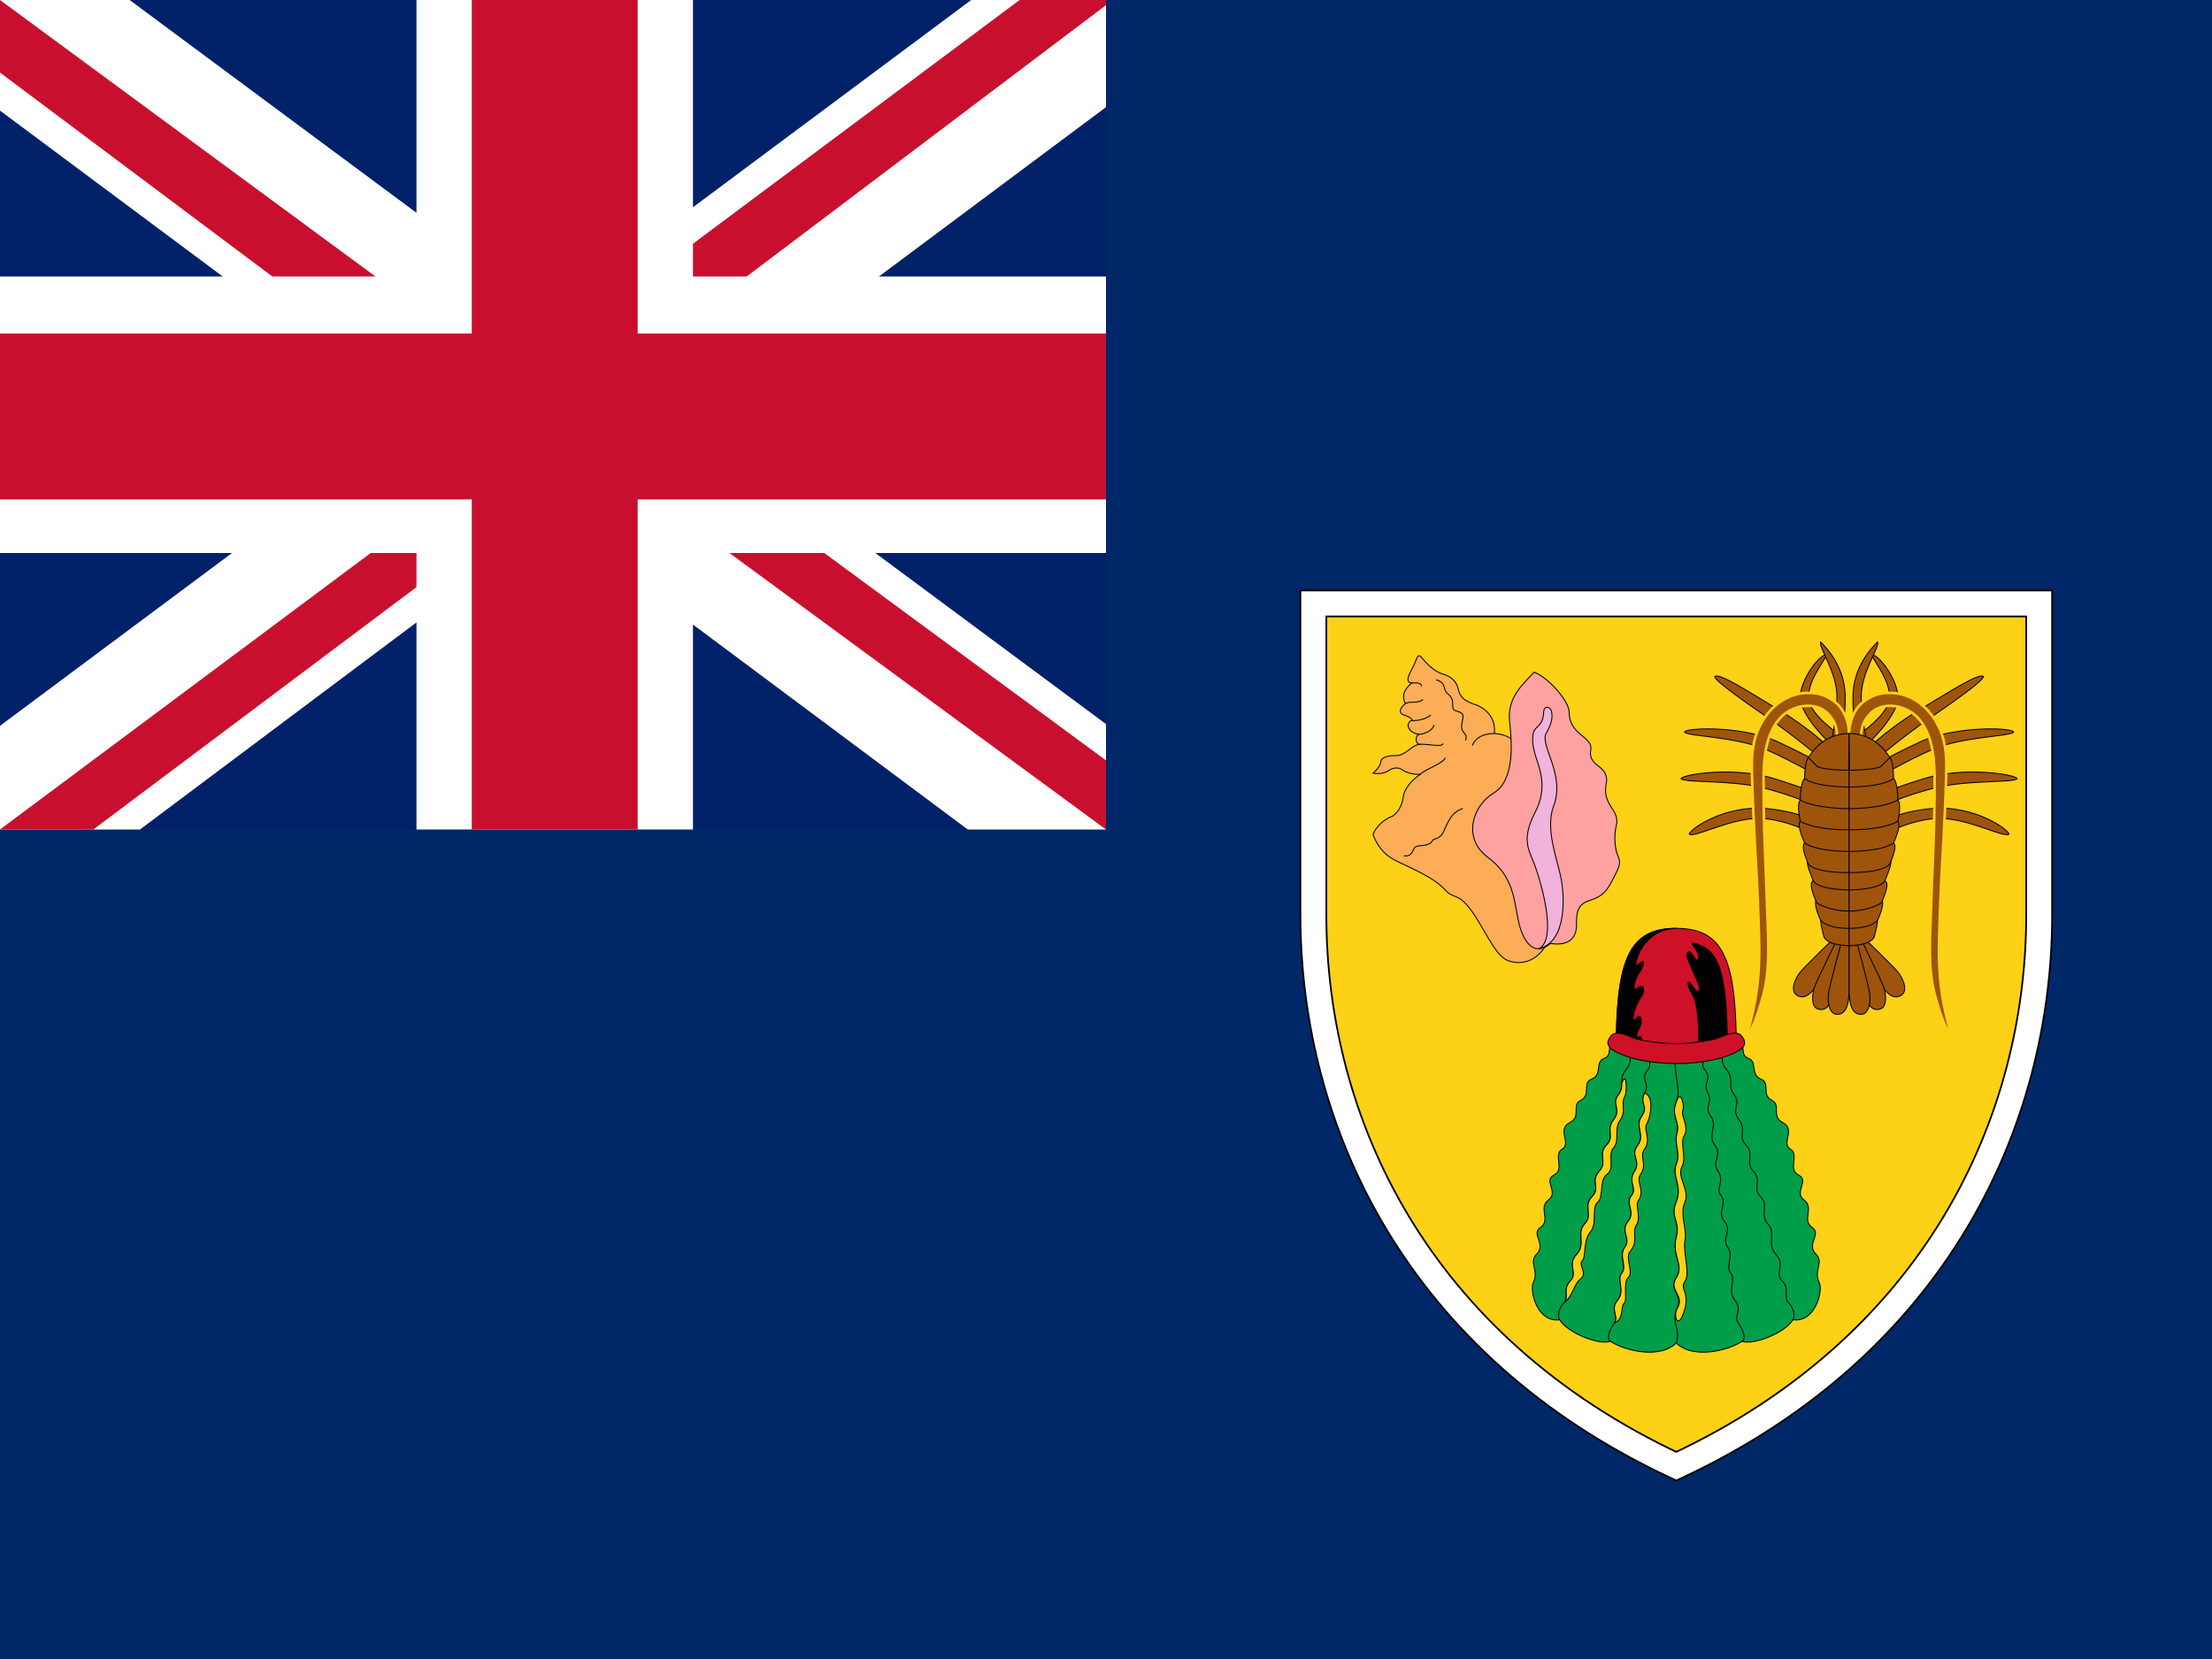
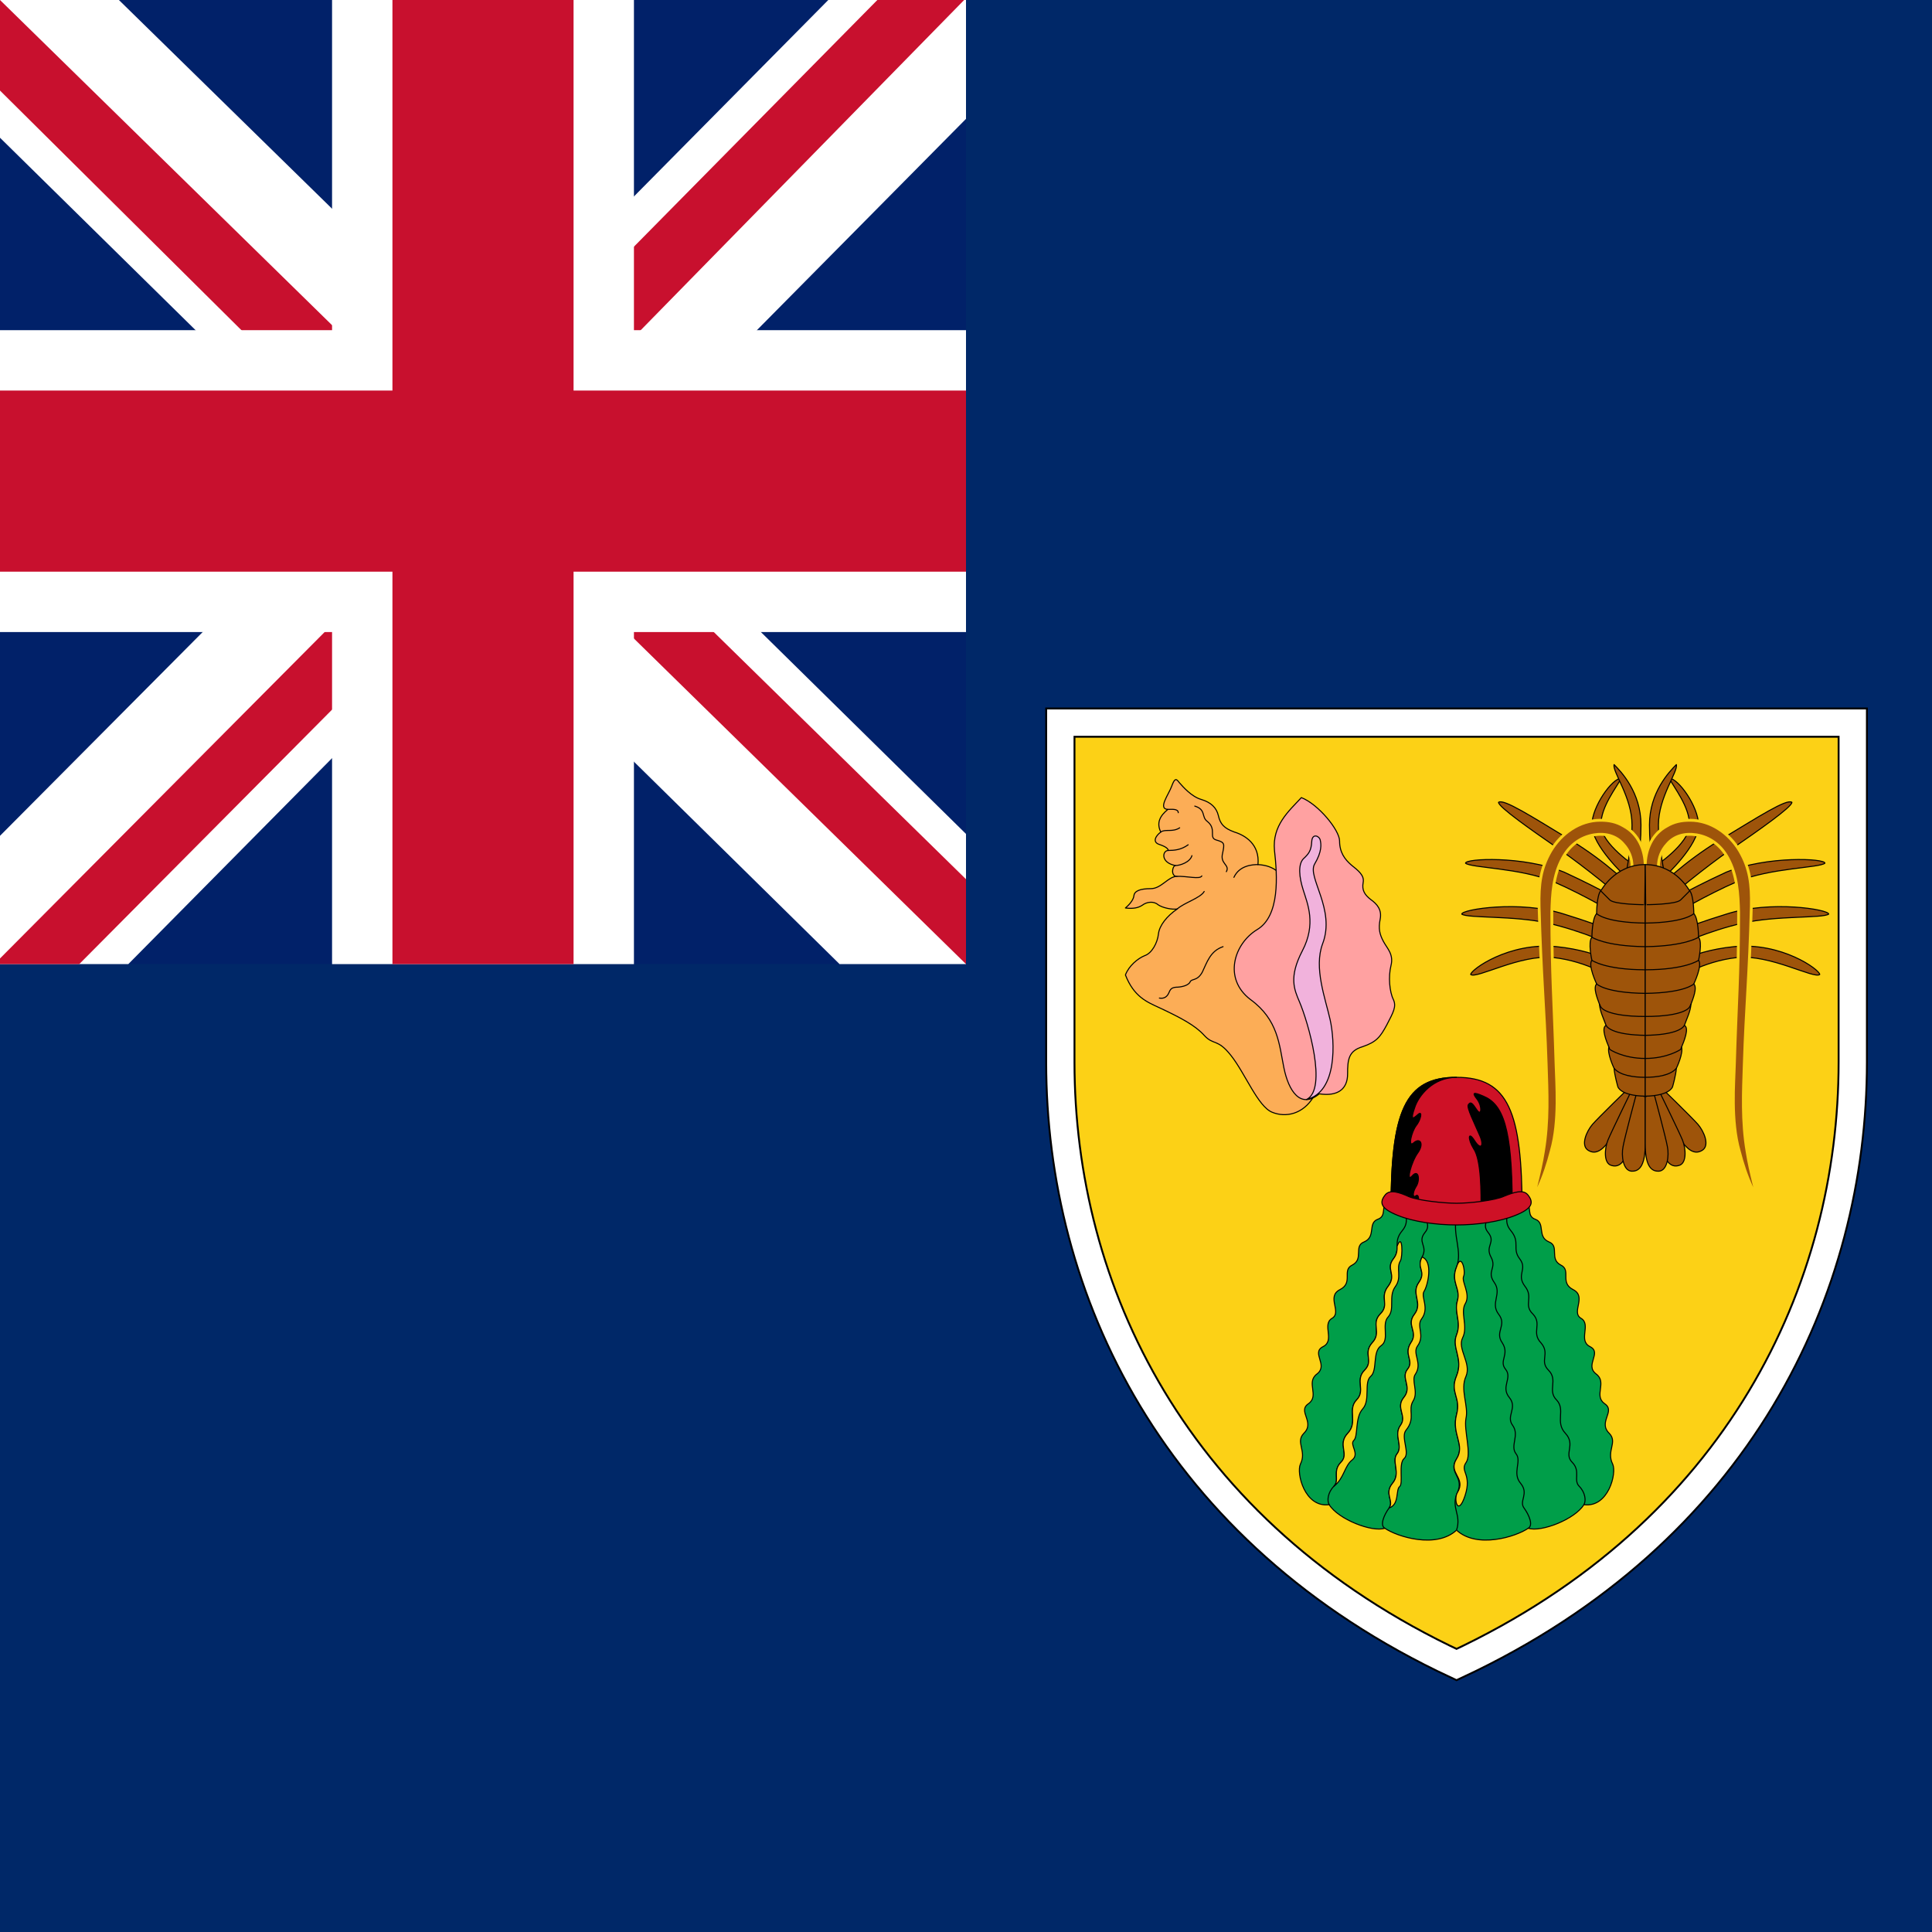
- <svg xmlns="http://www.w3.org/2000/svg" xmlns:xlink="http://www.w3.org/1999/xlink" id="flag-icons-tc" version="1.1" viewBox="0 0 640 480">
-   <path id="path314" fill="#006" d="M640 480V0H0v480h640z" style="fill:#002868;fill-opacity:1" />
-   <g id="g90" fill="none" stroke="#000" transform="matrix(.125 0 0 .125 485 299.6)">
+ <svg xmlns="http://www.w3.org/2000/svg" xmlns:xlink="http://www.w3.org/1999/xlink" id="flag-icons-tc" version="1.1" viewBox="0 0 512 512">
+   <path id="path314" fill="#006" d="M512 512V0H0v512z" style="fill:#002868;fill-opacity:1;stroke-width:.924" />
+   <g id="g90" fill="none" stroke="#000" transform="matrix(.125 0 0 .125 386 316.5)">
    <path id="use26" d="M840-1000v720C840 200 600 717 0 997-600 717-840 200-840-280v-720z" style="fill:#fcd116;stroke-width:64" />
    <path id="use28" d="M840-1000v720C840 200 600 717 0 997-600 717-840 200-840-280v-720z" style="stroke:#fff;stroke-width:56" />
    <g id="g88" stroke-linecap="round" stroke-linejoin="round" stroke-width="2.2">
      <g id="g38" transform="translate(-400 -400)">
        <path id="path30" fill="#fcad56" d="M97 193c-22 37-59 45-88 33-30-12-57-82-87-120-29-37-37-21-57-43-19-21-49-37-96-59-26-12-53-23-71-69 7-19 26-35 41-41 15-5 27-27 29-46 2-18 18-38 40-53-10 2-31-2-41-9-9-8-24-6-33 1-9 6-20 8-36 6 6-5 17-16 18-26s13-15 36-15c22 0 37-26 55-26-13 0-10-22-3-23-32-6-28-32-15-32-1-4-5-8-20-13-14-5-7-18 4-26-10-20-1-35 15-48-22-1 2-32 8-49 6-16 9-18 16-8 8 9 26 30 47 36 20 6 32 17 36 34 4 18 12 27 34 35 23 7 54 26 50 69 18 1 31 6 42 15" />
        <path id="path32" fill="#ffa1a1" d="M152-349c0 24 11 39 25 51 15 12 28 22 25 37-3 16 3 26 16 36 14 10 24 22 20 42s-1 32 7 47 22 27 16 51-3 56 5 72c7 15 0 27-14 54-14 26-22 36-51 46-30 9-32 27-32 58 0 32-21 48-60 42-40 33-65-6-75-55S22 30-37-13c-58-44-35-118 14-148 49-29 43-115 37-168-5-53 30-83 57-112 36 14 81 69 81 92z" />
        <path id="path34" fill="#f1b2dc" d="M67-8c-11-26-23-52 6-108 30-57 11-100 2-129-9-28-11-54 0-66 12-11 17-18 18-37 1-18 16-12 18-3s4 24-12 51c-16 28 45 96 17 169-19 51 6 116 16 161s16 153-50 169c45-22 3-165-15-207Z" />
        <path id="path36" d="M-230-16c11 2 17-4 20-11s5-11 15-12c10 0 26-3 30-11 3-8 15-1 26-21 10-21 17-45 44-54m74-174c-10 0-39 1-51 27m-83-151c24 7 14 23 26 32 22 17 2 35 20 40s17 8 13 28c-6 23 16 24 8 39m-104 79c14-13 49-23 57-37m-58-32c21-1 49 7 53-1m-56-22c10 0 31-7 35-21m-50-11c12 0 27-1 42-12m-58-27c9-7 25 1 40-9m-25-39c7 0 22-2 22 7" />
      </g>
      <g id="g65" fill="#9e540a" transform="translate(400 -400)">
        <g id="L1">
          <path id="path40" d="M-55-233s-70-59-128-99-128-89-128-99c11-8 70 30 151 79 82 50 128 99 128 99zm-5 40s-68-41-135-70c-70-29-175-29-186-39 0-10 122-16 209 19 89 41 135 70 135 70zm-1 68s-74-34-146-50c-70-16-170-10-182-19 0-10 124-30 217 0 94 29 134 49 134 49zm-4 69s-56-38-130-46c-70-7-163 46-175 36 0-10 81-69 182-59 99 10 146 49 146 49zm23-218s-71-65-71-109c0-39 43-99 62-99-10 20-43 60-43 99 0 40 75 89 75 89z" />
          <path id="path42" d="M-42-274s14-65 14-109c0-59-42-113-38-128 15 15 57 59 57 128 0 60-10 89-10 89z" />
          <g id="g47" stroke="none">
            <use xlink:href="#ant" id="use44" width="100%" height="100%" x="0" y="0" stroke="#fcd116" stroke-width="12" />
            <path id="ant" d="M-25-295c0-19-7-36-19-49-16-19-40-25-65-21-30 5-54 23-69 51-20 37-22 77-23 116 0 135 5 190 9 323 1 39 8 119-10 182-7 27-15 52-27 78 8-33 12-50 16-75 11-65 8-126 6-186-4-123-11-186-15-335-1-45 3-79 24-115 22-37 60-64 103-64 18 0 33 3 48 12 30 16 44 49 44 82z" />
          </g>
          <path id="path49" d="M-19 187s-28 50-49 86-38 44-54 33c-15-11-2-40 10-54s79-79 79-79z" />
          <path id="path51" d="M-12 191s-11 57-20 98c-8 41-22 55-39 50-18-4-15-37-8-54s49-103 49-103z" />
          <path id="path53" d="M0 193v100c0 42-10 59-29 58-18-1-22-33-18-52 3-18 28-111 28-111z" />
        </g>
        <use xlink:href="#L1" id="use56" width="100%" height="100%" x="0" y="0" transform="scale(-1 1)" />
        <g id="L2">
          <path id="path58" d="M0 192c-53-1-58-20-58-20s-7-24-8-39c-1-2-15-32-11-45-5-12-17-41-6-46-5-14-13-30-14-45-4-11-14-35-6-43 0 0-19-40-10-50 0 0-9-39 0-49 0 0 0-40 10-50 0 0 0-39 9-49 0 2 28-55 94-55l-1 85h1z" />
          <path id="path60" fill="none" d="M0-26c-85-1-103-20-103-20M0-76c-85 0-113-20-113-20M0-125c-85-1-113-20-113-20M0-175c-85-1-103-20-103-20m102-19c1 0-64 0-74-10l-19-19M0 152c-25 0-53-4-66-19m66-21c-47 0-75-19-75-19s-1-2-2-5M0 63c-62-1-79-14-83-21M0 23C-85 23-94 3-94 3l-3-6" />
        </g>
        <use xlink:href="#L2" id="use63" width="100%" height="100%" x="0" y="0" transform="scale(-1 1)" />
      </g>
      <g id="g86">
        <g id="L3">
          <path id="path67" fill="#009e49" d="M0 712c-43 40-126 14-152-4-27 9-99-19-118-50-52 7-70-67-61-86 14-28-11-46 7-65 25-24-14-47 10-63 24-17-6-45 18-63 25-19-13-45 13-58s-3-47 19-60-13-46 17-61c29-15 3-41 26-52 25-13 2-40 25-49 26-11 7-40 29-48 19-7 7-25 19-41H0" />
          <path id="path69" d="M-99 18c-20 20 4 35-16 59-21 25-2 38-19 60s8 33-11 58c-19 24 4 39-17 59-20 21 4 39-17 61-20 23 4 38-16 58-21 21 3 43-17 63-20 21 4 47-19 71-22 24 4 43-14 61-19 19-2 38-15 51s-15 31-10 39M-60 25c-18 25 10 36-7 56-17 21 7 28-6 52s10 30-7 54 9 43-9 67c-19 24 9 37-8 61-16 25 8 38-7 56-15 19 11 37-8 60-18 22 8 39-7 59-15 21 6 43-7 60-13 16 9 41-10 63-18 22 4 37-7 52s-20 37-9 43" />
        </g>
        <use xlink:href="#L3" id="use72" width="100%" height="100%" x="0" y="0" transform="scale(-1 1)" />
        <path id="path74" stroke="#009e49" d="M0 712V12" />
        <path id="path76" d="M0 48c-9 39 13 73 0 106-13 32 9 45 2 71-8 26 9 45-2 73s15 50 0 87c-15 36 10 45 0 82-11 42 19 64 0 94s17 37 2 71c-15 33 9 46-2 80" />
        <path id="path78" fill="#fcd116" d="M15 174c-5 11 15 37 4 57-12 19 6 49-6 73s19 54 7 82c-13 28 6 63 0 89-5 26 13 76 0 94-13 19 13 24-2 70s-25 7-16-7c19-31-21-41-2-71s-11-52 0-94c10-37-15-46 0-82 15-37-11-59 0-87s-6-47 2-73c7-26-15-39-2-71 10-32 20 9 15 20zm-84 32c-7 12 12 35-5 58-12 16 8 35-9 58-11 16 11 36-4 59-10 13 7 38-5 57-12 20 6 36-15 62-12 14 9 49-4 60s-1 54-10 60c-8 7 0 38-22 45 11-15-11-30 7-52 19-22-3-47 10-63 13-17-8-39 7-60 15-20-11-37 7-59 19-23-7-41 8-60 15-18-9-31 7-56 17-24-11-37 8-61 18-24-8-43 9-67s-6-30 7-54c24 9 12 61 4 73zm-50-65c-10 16 4 35-11 55-15 21 0 47-15 64-15 16 4 48-15 61s-7 52-22 65 0 50-17 69-9 58-19 67c-9 9 13 28-3 41-17 13-17 39-39 56 13-13-4-32 15-51 18-18-8-37 14-61 23-24-1-50 19-71 20-20-4-42 17-63 20-20-4-35 16-58 21-22-3-40 17-61 21-20-2-35 17-59 19-25-6-36 11-58 8-10 8-19 8-27 12-31 12 23 7 31z" />
        <path id="path80" fill="#ce1126" d="M-139 35c0-210 29-283 139-283s139 73 139 283z" />
        <path id="path82" fill="#000" d="M-139 35c0-210 29-283 139-283-50 0-81 39-89 65-9 26-4 24 7 14s6 12-4 24c-9 12-18 47-5 36 13-12 23 1 9 21-14 19-26 65-12 49s17 10 8 23c-8 13-7 25 0 19 8-6 7 21 0 32zm191-4C52 0 53-73 36-97c-12-19-12-39 2-17s21 11 11-11c-12-28-28-59-24-65 5-7 8-4 18 11s12-7 1-22c-11-14-10-17 13-7 41 17 61 66 61 231z" />
        <path id="path84" fill="#ce1126" d="M0 65c-44 0-92-7-124-20-38-15-40-28-27-44 10-12 30-5 50 4 19 8 73 14 101 14s82-6 101-15c20-8 40-15 50-3 13 16 11 29-27 44C92 58 44 65 0 65Z" />
      </g>
    </g>
  </g>
-   <path id="path219" fill="#012169" d="M0 0h320v240H0Z" style="stroke-width:.5" />
-   <path id="path221" fill="#fff" d="m37.5 0 122 90.5L281 0h39v31l-120 89.5 120 89V240h-40l-120-89.5L40.5 240H0v-30l119.5-89L0 32V0Z" style="stroke-width:.5" />
-   <path id="path223" fill="#c8102e" d="M212 140.5 320 220v20l-135.5-99.5Zm-92 10 3 17.5-96 72H0ZM320 0v1.5l-124.5 94 1-22L295 0ZM0 0l119.5 88h-30L0 21Z" style="stroke-width:.5" />
-   <path id="path225" fill="#fff" d="M120.5 0v240h80V0ZM0 80v80h320V80Z" style="stroke-width:.5" />
-   <path id="path227" fill="#c8102e" d="M0 96.5v48h320v-48zM136.5 0v240h48V0Z" style="stroke-width:.5" />
+   <path id="path3201" fill="#012169" d="M0-.5h256v256H0Z" style="stroke-width:.5" />
+   <path id="path3203" fill="#fff" d="M256-.5v32l-95 96 95 93.5v34.5h-33.5l-95.5-94-93 94H0v-34L93 128 0 36.5v-37h31l96 94 93-94z" style="stroke-width:.5" />
+   <path id="path3205" fill="#c8102e" d="m92 161.5 5.5 17-76.5 77H0V254Zm62-6 27 4 75 73.5v22.5zM256-.5l-96 98-2-22 75-76zM0 0l96.5 94.5-29.5-4L0 24Z" style="stroke-width:.5" />
+   <path id="path3207" fill="#fff" d="M88-.5v256h80V-.5zm-88 88v80h256v-80z" style="stroke-width:.5" />
+   <path id="path3209" fill="#c8102e" d="M0 103.5v48h256v-48zM104-.5v256h48V-.5z" style="stroke-width:.5" />
</svg>
